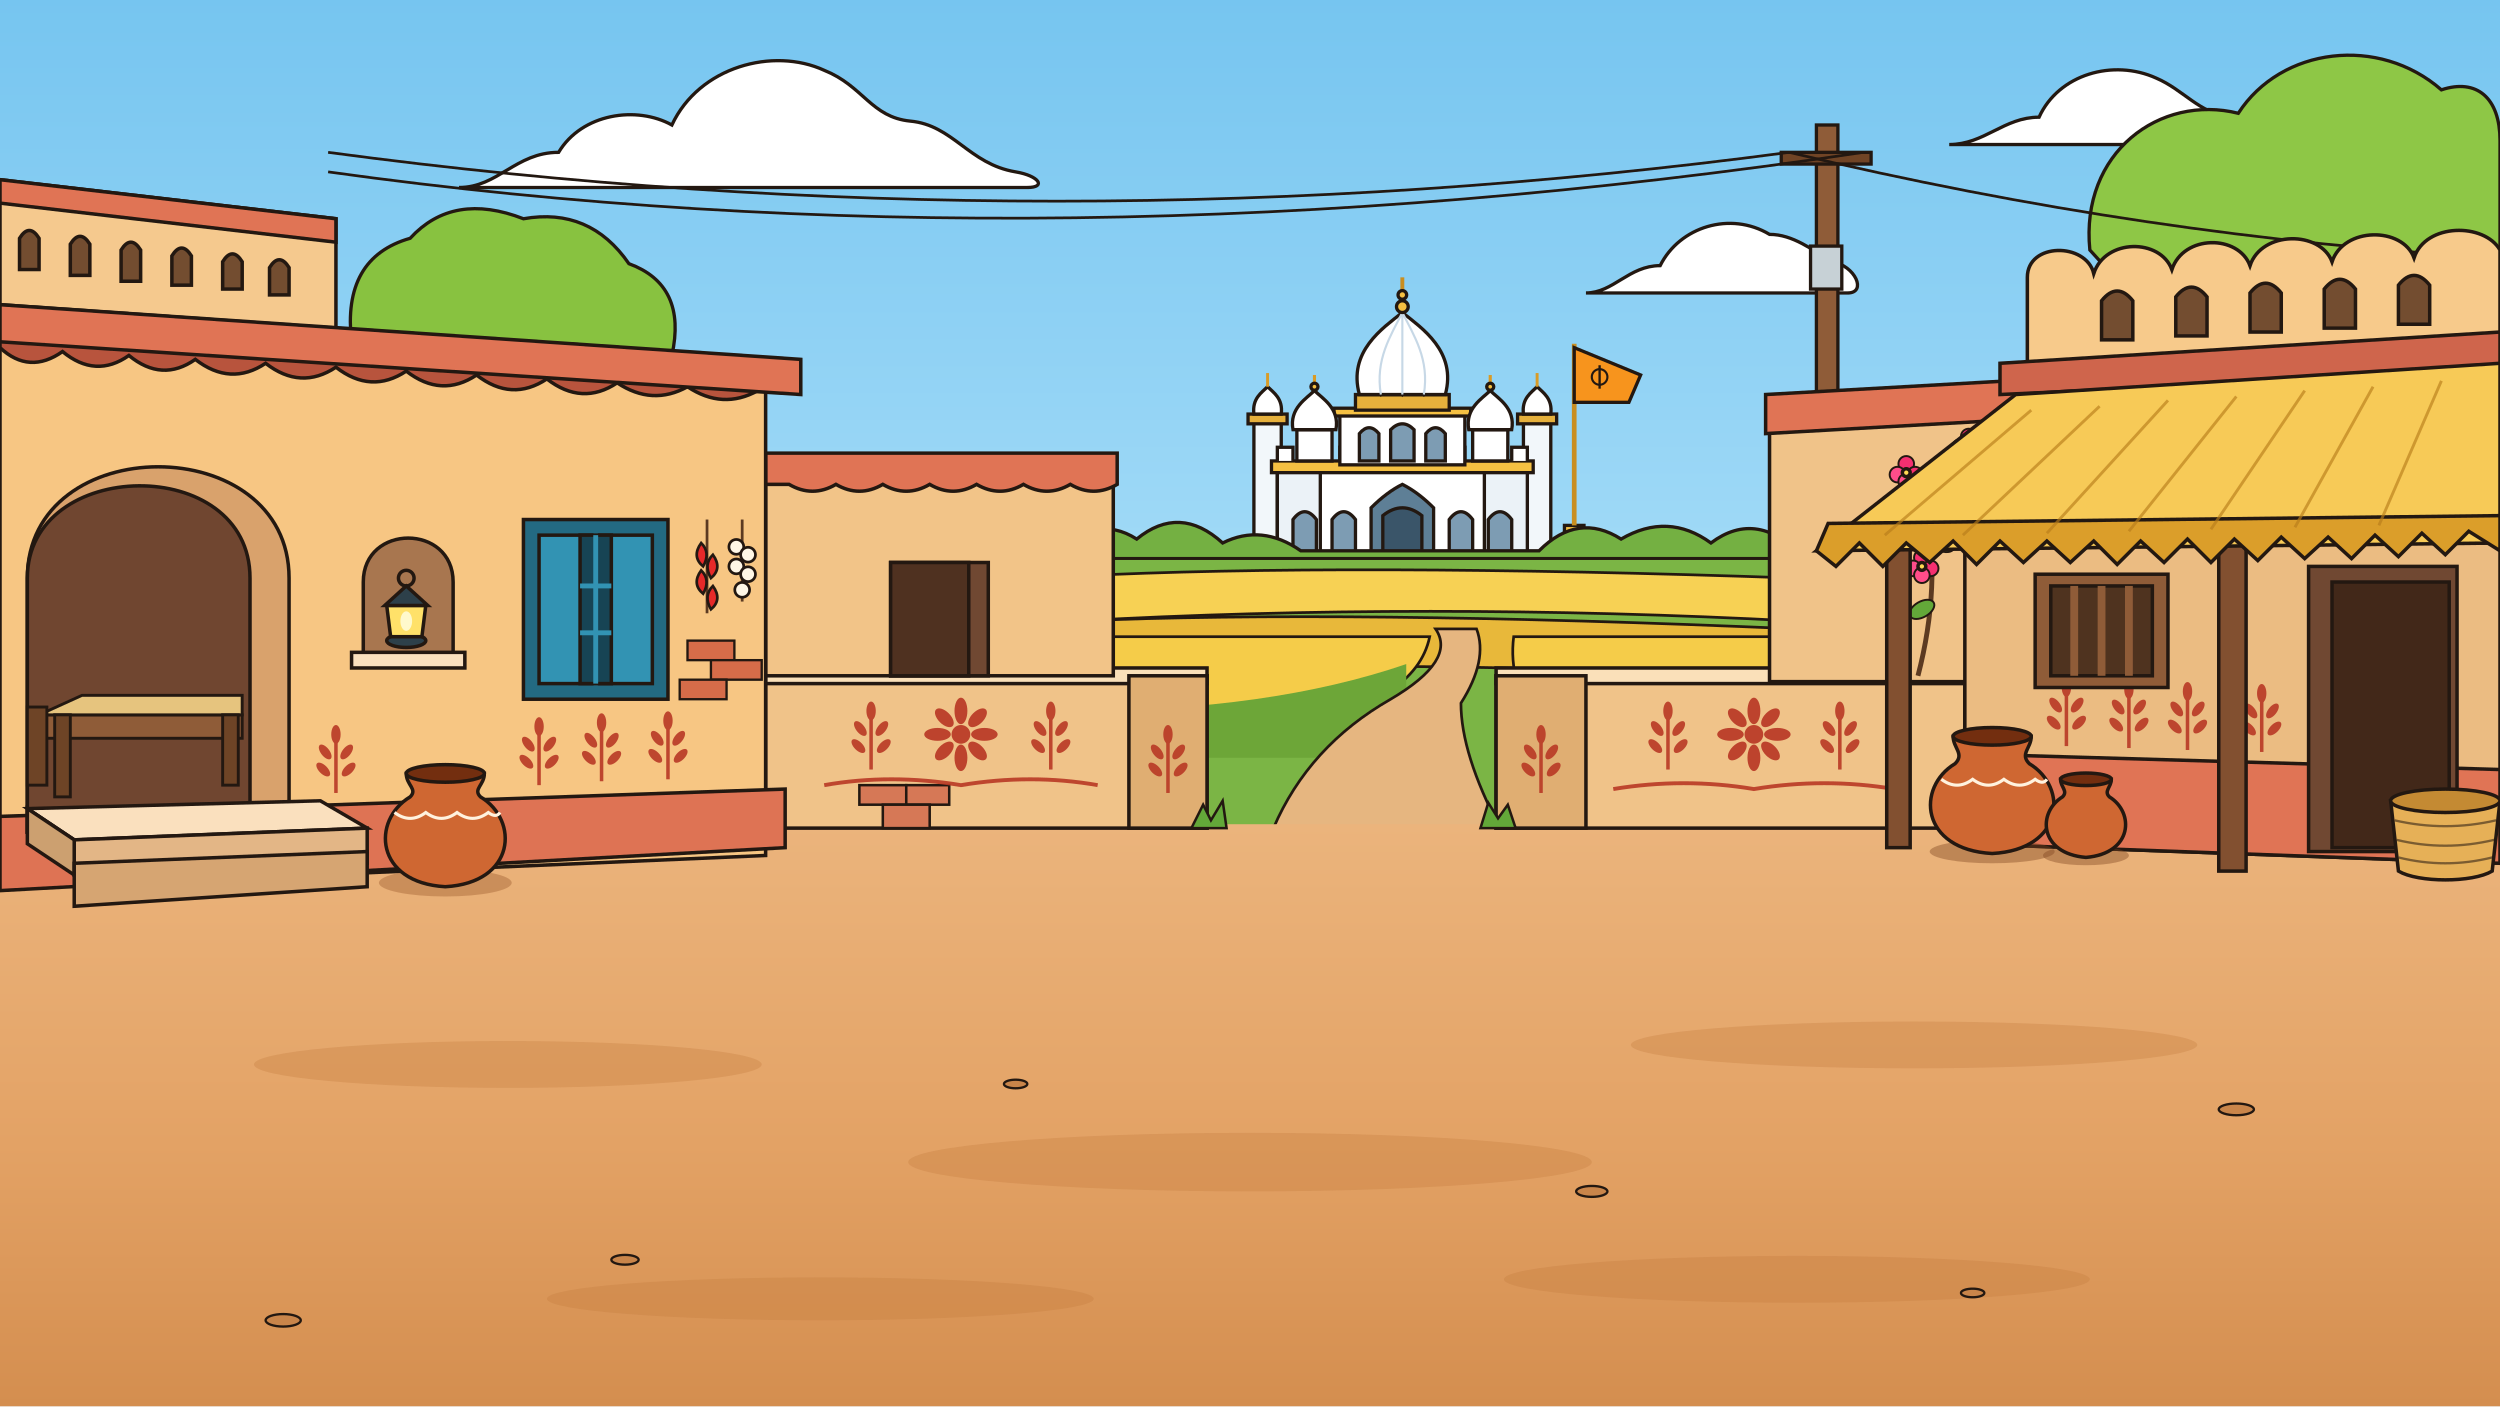
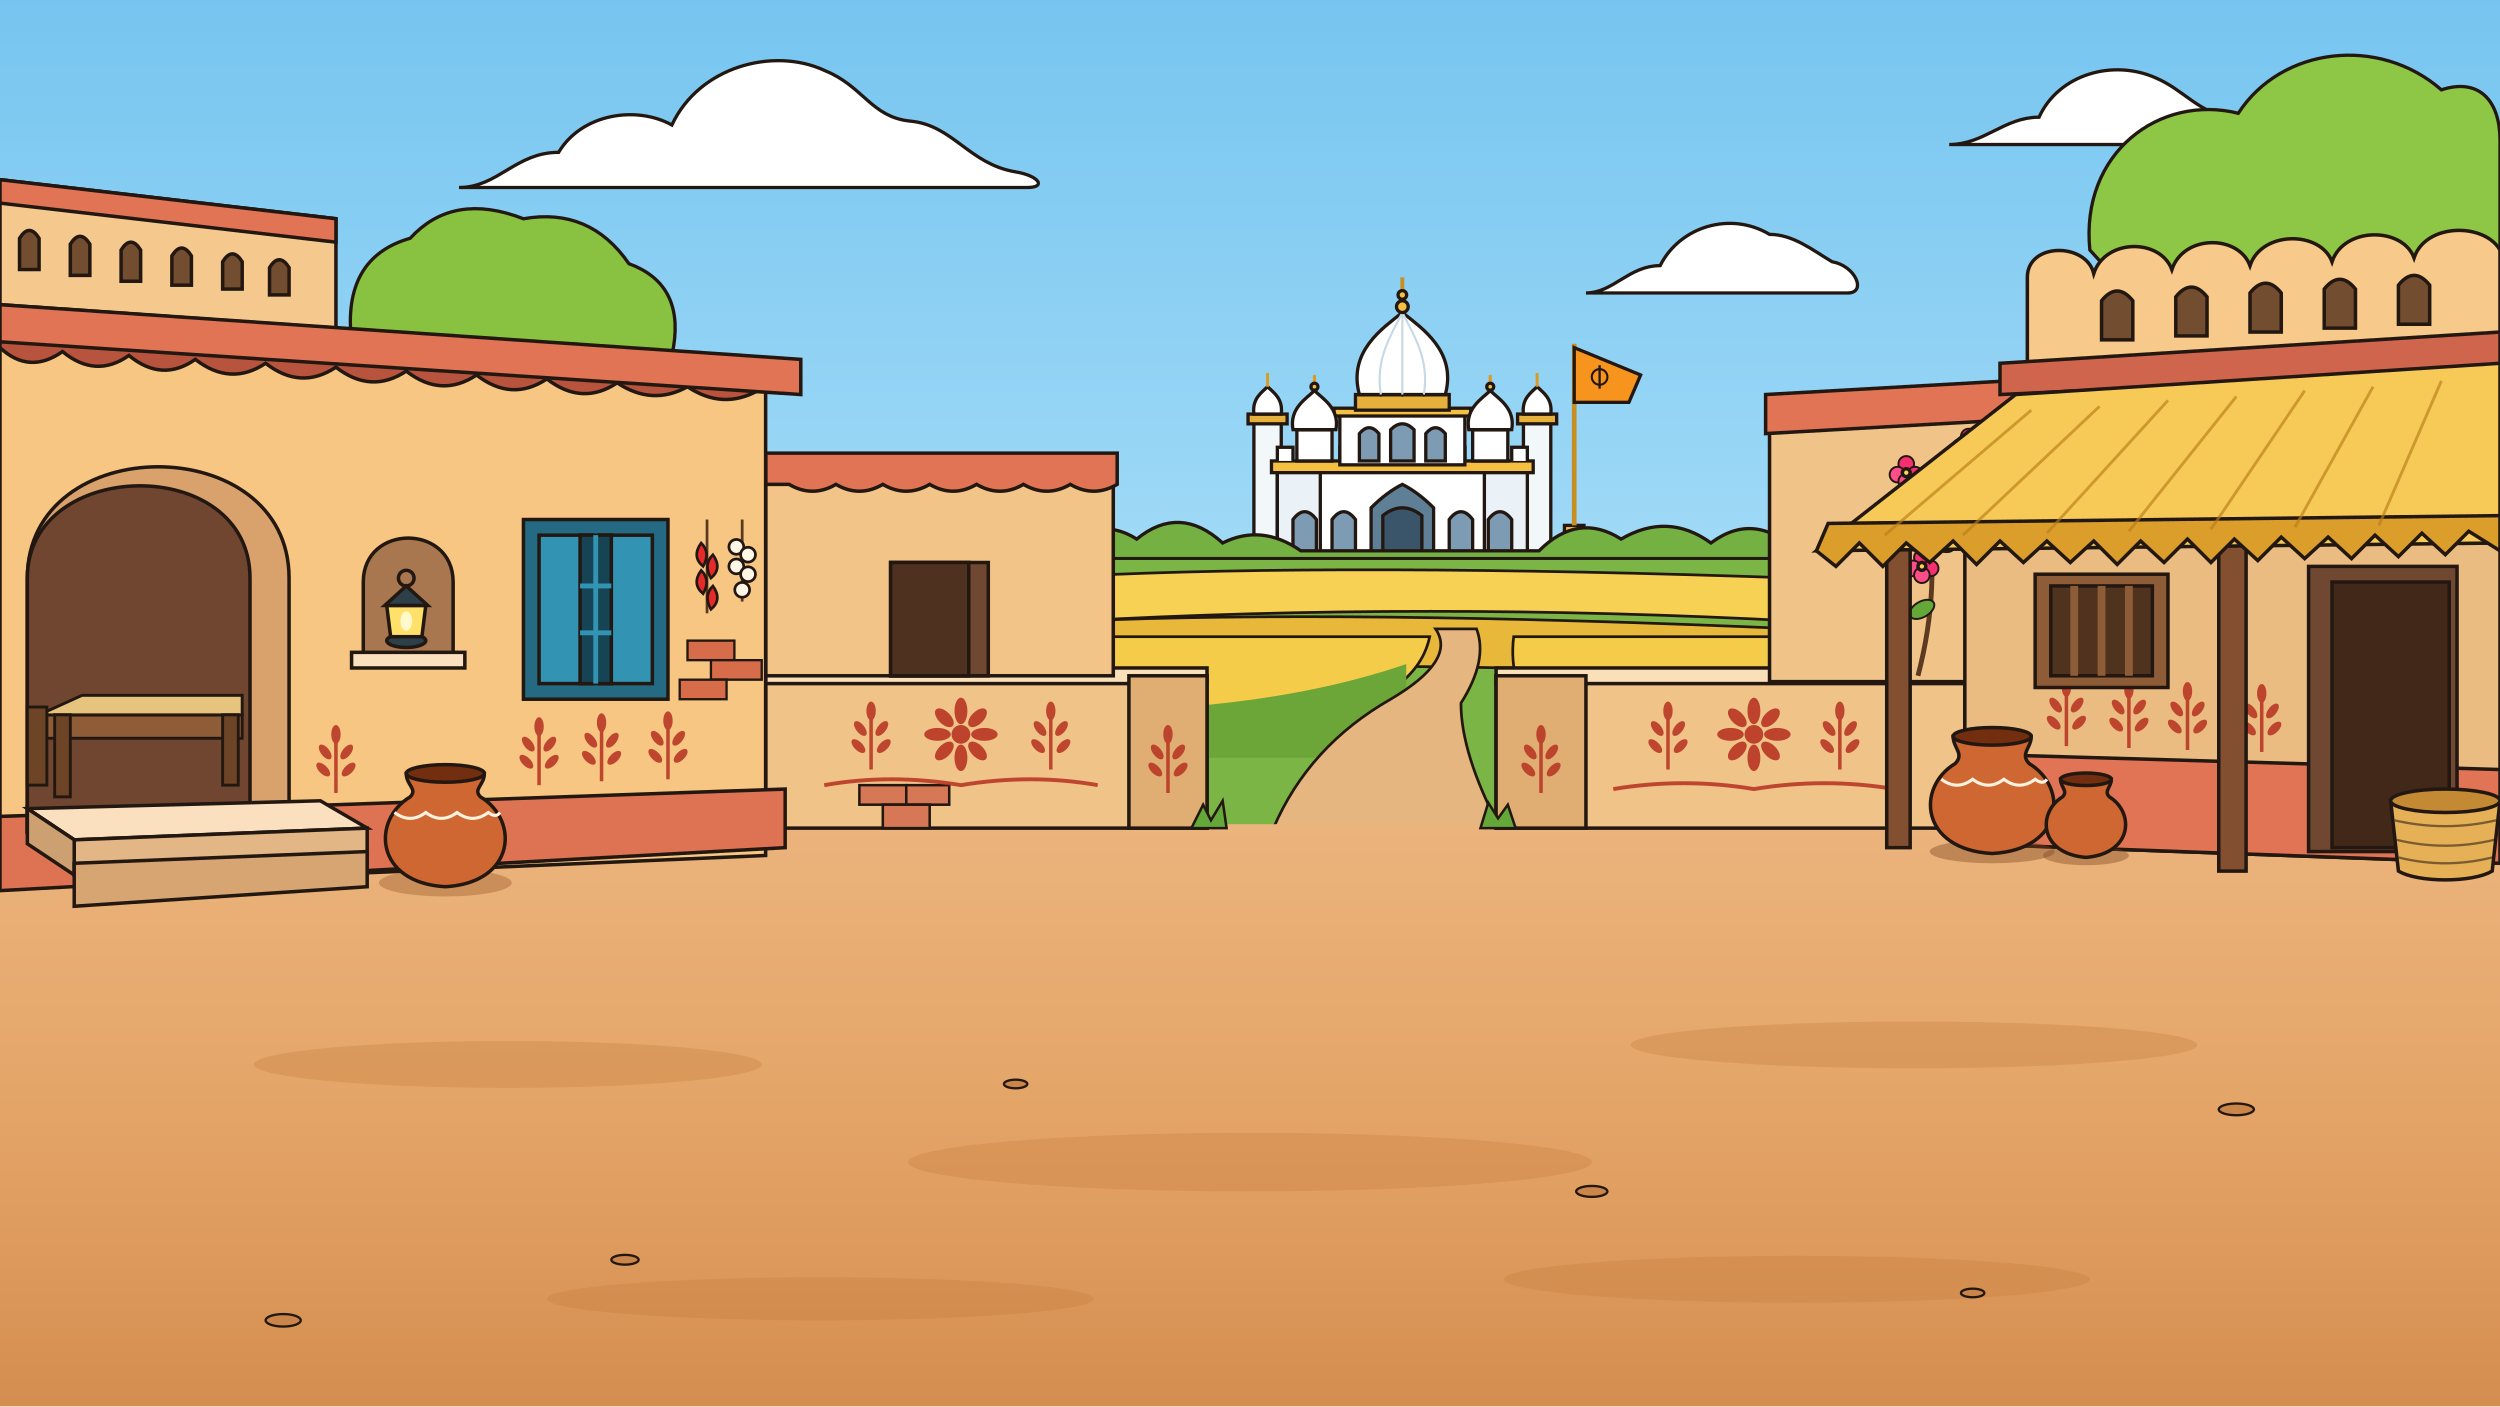
<svg xmlns="http://www.w3.org/2000/svg" viewBox="0 0 1280 720" width="1280" height="720">
  <defs>
    <linearGradient id="skyGrad" x1="0" y1="0" x2="0" y2="1">
      <stop offset="0%" stop-color="#76c5f0" />
      <stop offset="100%" stop-color="#b5e4fa" />
    </linearGradient>
    <linearGradient id="groundGrad" x1="0" y1="0" x2="0" y2="1">
      <stop offset="0%" stop-color="#ebb47c" />
      <stop offset="55%" stop-color="#e3a265" />
      <stop offset="100%" stop-color="#d48e4f" />
    </linearGradient>
    <g id="flowerMotif" fill="#b83825" opacity="0.92">
      <circle cx="0" cy="0" r="4.8" />
      <ellipse cx="0" cy="-12" rx="3.3" ry="6.8" />
      <ellipse cx="0" cy="12" rx="3.3" ry="6.8" />
      <ellipse cx="-12" cy="0" rx="6.8" ry="3.3" />
      <ellipse cx="12" cy="0" rx="6.8" ry="3.3" />
      <ellipse cx="-8.5" cy="-8.5" rx="3.2" ry="6" transform="rotate(-45 -8.5 -8.5)" />
      <ellipse cx="8.5" cy="-8.5" rx="3.2" ry="6" transform="rotate(45 8.5 -8.5)" />
      <ellipse cx="-8.5" cy="8.5" rx="3.2" ry="6" transform="rotate(45 -8.5 8.5)" />
      <ellipse cx="8.5" cy="8.5" rx="3.2" ry="6" transform="rotate(-45 8.5 8.5)" />
    </g>
    <g id="leafSprig" fill="#b83825" opacity="0.9">
      <line x1="0" y1="14" x2="0" y2="-15" stroke="#b83825" stroke-width="1.8" />
      <ellipse cx="0" cy="-16" rx="2.4" ry="4.8" />
      <ellipse cx="-5.5" cy="-7" rx="2.2" ry="4.5" transform="rotate(-38 -5.5 -7)" />
      <ellipse cx="5.5" cy="-7" rx="2.2" ry="4.5" transform="rotate(38 5.5 -7)" />
      <ellipse cx="-6.5" cy="2" rx="2.2" ry="4.5" transform="rotate(-45 -6.5 2)" />
      <ellipse cx="6.5" cy="2" rx="2.2" ry="4.5" transform="rotate(45 6.5 2)" />
    </g>
    <g id="pinkFlower">
      <circle cx="0" cy="-4.5" r="4" fill="#f52f70" stroke="#231811" stroke-width="1" />
      <circle cx="-4.5" cy="1" r="4" fill="#ff4d8a" stroke="#231811" stroke-width="1" />
      <circle cx="4.5" cy="1" r="4" fill="#f52f70" stroke="#231811" stroke-width="1" />
      <circle cx="0" cy="4.5" r="4" fill="#ff4d8a" stroke="#231811" stroke-width="1" />
      <circle cx="0" cy="0" r="2" fill="#ffd952" />
    </g>
  </defs>
  <rect width="1280" height="430" fill="url(#skyGrad)" />
  <g fill="#ffffff" stroke="#231811" stroke-width="1.7">
    <path d="M235,96 C255,96 264,78 286,78 C298,58 326,54 344,64 C358,34 396,24 422,36 C442,44 446,60 466,62 C488,64 496,84 520,88 C532,90 536,96 526,96 Z" />
    <path d="M812,150 C826,150 834,136 850,136 C860,116 886,108 906,120 C918,120 928,128 938,134 C950,136 956,150 946,150 Z" />
    <path d="M998,74 C1016,74 1026,60 1044,60 C1054,38 1082,30 1104,40 C1118,46 1126,58 1142,60 C1156,62 1164,74 1154,74 Z" />
  </g>
  <g stroke="#231811" stroke-width="1.7">
    <path d="M180,175 Q175,132 210,122 Q232,98 268,112 Q302,106 322,135 Q352,146 344,182 Z" fill="#88c240" />
    <path d="M1070,128 C1065,78 1106,48 1146,58 C1168,24 1218,18 1250,46 C1268,40 1280,50 1280,72 L1280,154 L1090,150 Z" fill="#8ec746" />
-     <rect x="930" y="64" width="11" height="155" fill="#8f5c38" />
-     <rect x="912" y="78" width="46" height="6" fill="#704425" />
-     <rect x="927" y="126" width="16" height="22" fill="#c7d1d6" />
-     <path d="M168,78 Q540,128 916,78" fill="none" stroke="#231811" stroke-width="1.4" />
-     <path d="M168,88 Q540,140 954,78" fill="none" stroke="#231811" stroke-width="1.4" />
-     <path d="M916,78 Q1100,122 1280,132" fill="none" stroke="#231811" stroke-width="1.4" />
    <g id="elaborate-gurdwara" transform="translate(718, 224)">
      <rect x="-76" y="-8" width="14" height="72" fill="#f2f7fa" />
      <rect x="-79" y="-12" width="20" height="5" fill="#e6b03c" />
      <path d="M-76,-12 C-77,-20 -72,-23 -69,-26 C-66,-23 -61,-20 -62,-12 Z" fill="#ffffff" />
      <line x1="-69" y1="-26" x2="-69" y2="-33" stroke="#d99b26" stroke-width="1.5" />
      <rect x="62" y="-8" width="14" height="72" fill="#f2f7fa" />
      <rect x="59" y="-12" width="20" height="5" fill="#e6b03c" />
      <path d="M62,-12 C61,-20 66,-23 69,-26 C72,-23 77,-20 76,-12 Z" fill="#ffffff" />
      <line x1="69" y1="-26" x2="69" y2="-33" stroke="#d99b26" stroke-width="1.5" />
      <rect x="-64" y="16" width="128" height="48" fill="#ffffff" />
      <rect x="-64" y="16" width="22" height="48" fill="#ebf2f7" />
      <rect x="42" y="16" width="22" height="48" fill="#ebf2f7" />
      <rect x="-67" y="12" width="134" height="6" fill="#f5c042" />
      <path d="M-64,12 L-64,5 L-56,5 L-56,12 M-48,12 L-48,5 L-40,5 L-40,12 M-32,12 L-32,5 L-24,5 L-24,12 M24,12 L24,5 L32,5 L32,12 M40,12 L40,5 L48,5 L48,12 M56,12 L56,5 L64,5 L64,12" fill="#ffffff" />
      <rect x="-32" y="-12" width="64" height="26" fill="#ffffff" />
      <rect x="-35" y="-15" width="70" height="4" fill="#f5c042" />
      <path d="M-22,12 L-22,-2 Q-17,-8 -12,-2 L-12,12 Z" fill="#7d9cb3" />
      <path d="M-6,12 L-6,-4 Q0,-10 6,-4 L6,12 Z" fill="#7d9cb3" />
      <path d="M12,12 L12,-2 Q17,-8 22,-2 L22,12 Z" fill="#7d9cb3" />
      <rect x="-54" y="-4" width="18" height="16" fill="#ffffff" />
      <path d="M-56,-4 C-58,-15 -49,-20 -45,-24 C-41,-20 -32,-15 -34,-4 Z" fill="#ffffff" />
      <line x1="-45" y1="-24" x2="-45" y2="-32" stroke="#d99b26" stroke-width="1.6" />
      <circle cx="-45" cy="-26" r="1.8" fill="#f5c042" />
      <rect x="36" y="-4" width="18" height="16" fill="#ffffff" />
      <path d="M34,-4 C32,-15 41,-20 45,-24 C49,-20 58,-15 56,-4 Z" fill="#ffffff" />
      <line x1="45" y1="-24" x2="45" y2="-32" stroke="#d99b26" stroke-width="1.6" />
      <circle cx="45" cy="-26" r="1.8" fill="#f5c042" />
      <rect x="-24" y="-22" width="48" height="8" fill="#e6b03c" />
      <path d="M-22,-22 Q-16,-28 -11,-22 Q-5,-28 0,-22 Q5,-28 11,-22 Q16,-28 22,-22 Z" fill="#f7c852" />
      <path d="M-22,-22 C-28,-44 -10,-56 0,-64 C10,-56 28,-44 22,-22 Z" fill="#ffffff" />
      <path d="M-11,-22 C-14,-40 -6,-52 0,-64 M11,-22 C14,-40 6,-52 0,-64 M0,-22 L0,-64" fill="none" stroke="#c7d8e6" stroke-width="1.1" />
      <line x1="0" y1="-64" x2="0" y2="-82" stroke="#c98e20" stroke-width="2" />
      <circle cx="0" cy="-67" r="3" fill="#f5c042" />
      <circle cx="0" cy="-73" r="2.2" fill="#f5c042" />
      <path d="M-56,64 L-56,42 Q-50,34 -44,42 L-44,64 Z" fill="#7d9cb3" />
      <path d="M-36,64 L-36,42 Q-30,34 -24,42 L-24,64 Z" fill="#7d9cb3" />
      <path d="M-16,64 L-16,36 Q-8,28 0,24 Q8,28 16,36 L16,64 Z" fill="#5e7f96" />
      <path d="M-10,64 L-10,40 Q0,32 10,40 L10,64 Z" fill="#3a5569" />
      <path d="M24,64 L24,42 Q30,34 36,42 L36,64 Z" fill="#7d9cb3" />
      <path d="M44,64 L44,42 Q50,34 56,42 L56,64 Z" fill="#7d9cb3" />
      <rect x="80" y="52" width="16" height="12" fill="#f2f7fa" />
      <rect x="83" y="45" width="10" height="7" fill="#f5c042" />
      <line x1="88" y1="45" x2="88" y2="-48" stroke="#c98e20" stroke-width="2.4" />
      <polygon points="88,-46 122,-32 116,-18 88,-18" fill="#f7941d" />
      <circle cx="101" cy="-31" r="4" fill="none" stroke="#231811" stroke-width="1.1" />
      <line x1="101" y1="-37" x2="101" y2="-25" stroke="#231811" stroke-width="1.2" />
    </g>
    <path d="M540,286 Q560,262 582,276 Q604,258 626,278 Q646,268 666,282 L788,282 Q808,262 830,276 Q854,262 876,278 Q900,260 924,286 Z" fill="#74b042" />
  </g>
  <g id="wheat-fields" stroke="#231811" stroke-width="1.4">
    <rect x="550" y="286" width="375" height="138" fill="#7bb545" />
    <path d="M550,295 Q690,288 920,296 L920,318 Q730,308 550,318 Z" fill="#f7d154" />
    <path d="M550,318 Q690,312 920,322 L920,348 Q710,336 550,345 Z" fill="#e8b83a" />
    <path d="M550,326 L732,326 Q725,360 660,372 L550,372 Z" fill="#f5cc49" />
    <path d="M775,326 L920,326 L920,372 L788,372 Q772,350 775,326 Z" fill="#f5cc49" />
    <path d="M550,364 Q650,364 720,340 L720,388 L550,388 Z" fill="#6da638" stroke="none" />
    <path d="M778,342 Q840,364 920,364 L920,388 L778,388 Z" fill="#6da638" stroke="none" />
    <path d="M735,322 Q746,338 712,358 Q670,382 652,424 L768,424 Q748,386 748,360 Q762,338 756,322 Z" fill="#e6b680" />
  </g>
  <rect x="0" y="422" width="1280" height="298" fill="url(#groundGrad)" />
  <g fill="#c27a3d" opacity="0.32">
    <ellipse cx="260" cy="545" rx="130" ry="12" />
    <ellipse cx="640" cy="595" rx="175" ry="15" />
    <ellipse cx="980" cy="535" rx="145" ry="12" />
    <ellipse cx="420" cy="665" rx="140" ry="11" />
    <ellipse cx="920" cy="655" rx="150" ry="12" />
  </g>
  <g fill="#c9854a" stroke="#231811" stroke-width="1.2">
    <ellipse cx="145" cy="676" rx="9" ry="3.2" />
    <ellipse cx="320" cy="645" rx="7" ry="2.5" />
    <ellipse cx="520" cy="555" rx="6" ry="2.2" />
    <ellipse cx="815" cy="610" rx="8" ry="2.8" />
    <ellipse cx="1145" cy="568" rx="9" ry="3" />
    <ellipse cx="1010" cy="662" rx="6" ry="2.2" />
  </g>
  <g id="courtyard-walls" stroke="#231811" stroke-width="1.8">
    <rect x="392" y="346" width="226" height="78" fill="#f0c389" />
    <rect x="392" y="342" width="226" height="8" fill="#fae0b9" />
    <rect x="578" y="346" width="40" height="78" fill="#e0ae72" />
    <g fill="#d67856" stroke-width="1.3">
      <rect x="440" y="402" width="24" height="10" />
      <rect x="464" y="402" width="22" height="10" />
      <rect x="452" y="412" width="24" height="12" />
    </g>
    <use href="#flowerMotif" x="492" y="376" stroke="none" />
    <use href="#leafSprig" x="446" y="380" stroke="none" />
    <use href="#leafSprig" x="538" y="380" stroke="none" />
    <use href="#leafSprig" x="598" y="392" stroke="none" />
    <path d="M422,402 Q456,396 492,402 Q528,396 562,402" fill="none" stroke="#b83825" stroke-width="2" opacity="0.9" />
    <rect x="766" y="346" width="240" height="78" fill="#f0c389" />
    <rect x="766" y="342" width="240" height="8" fill="#fae0b9" />
    <rect x="766" y="346" width="46" height="78" fill="#e0ae72" />
    <use href="#flowerMotif" x="898" y="376" stroke="none" />
    <use href="#leafSprig" x="854" y="380" stroke="none" />
    <use href="#leafSprig" x="942" y="380" stroke="none" />
    <use href="#leafSprig" x="789" y="392" stroke="none" />
    <path d="M826,404 Q862,398 898,404 Q934,398 970,404" fill="none" stroke="#b83825" stroke-width="2" opacity="0.9" />
    <path d="M610,424 L616,412 L620,420 L626,410 L628,424 Z" fill="#63a839" stroke-width="1.3" />
    <path d="M758,424 L762,411 L767,419 L772,412 L776,424 Z" fill="#63a839" stroke-width="1.3" />
  </g>
  <g id="left-house" stroke="#231811" stroke-width="1.8">
    <rect x="392" y="242" width="178" height="104" fill="#f2c488" />
    <path d="M392,232 L572,232 L572,248 Q560,255 548,248 Q536,255 524,248 Q512,255 500,248 Q488,255 476,248 Q464,255 452,248 Q440,255 428,248 Q416,255 404,248 L392,248 Z" fill="#e07455" />
    <rect x="456" y="288" width="50" height="58" fill="#704832" />
    <rect x="456" y="288" width="40" height="58" fill="#4f3120" />
    <polygon points="0,92 172,112 172,175 0,165" fill="#f5c98e" />
    <polygon points="0,92 172,112 172,124 0,104" fill="#e07455" />
    <g fill="#734d30">
      <path d="M10,138 L10,122 Q15,114 20,122 L20,138 Z" />
      <path d="M36,141 L36,125 Q41,117 46,125 L46,141 Z" />
      <path d="M62,144 L62,128 Q67,120 72,128 L72,144 Z" />
      <path d="M88,146 L88,131 Q93,123 98,131 L98,146 Z" />
      <path d="M114,148 L114,134 Q119,126 124,134 L124,148 Z" />
      <path d="M138,151 L138,137 Q143,129 148,137 L148,151 Z" />
    </g>
    <polygon points="0,175 392,196 392,438 0,455" fill="#f7c683" />
    <polygon points="0,418 402,404 402,434 0,456" fill="#de7354" />
    <g fill="#d66c49" stroke-width="1.2">
      <rect x="352" y="328" width="24" height="10" />
      <rect x="364" y="338" width="26" height="10" />
      <rect x="348" y="348" width="24" height="10" />
    </g>
    <path d="M0,178 Q15,192 32,180 Q49,194 66,182 Q83,196 100,184 Q118,198 136,186 Q154,200 172,188 Q190,202 208,190 Q226,204 244,192 Q262,206 280,194 Q298,208 316,196 Q334,208 352,198 Q370,210 388,200 L398,200 L398,184 L0,156 Z" fill="#b8543d" />
    <polygon points="0,156 410,184 410,202 0,175" fill="#e07455" />
    <path d="M14,426 L14,296 C14,220 148,220 148,296 L148,414 Z" fill="#d9a26c" />
    <path d="M14,426 L14,296 C14,234 128,232 128,296 L128,414 Z" fill="#704630" />
    <g stroke="#231811" stroke-width="1.5">
      <rect x="20" y="366" width="104" height="12" fill="#8f5c38" />
      <polygon points="20,366 42,356 124,356 124,366" fill="#e6c47e" />
      <rect x="28" y="366" width="8" height="42" fill="#6e4426" />
      <rect x="114" y="366" width="8" height="36" fill="#6e4426" />
      <rect x="14" y="362" width="10" height="40" fill="#6e4426" />
    </g>
    <polygon points="14,414 164,410 188,424 38,430" fill="#fae0be" />
    <polygon points="38,430 188,424 188,442 38,448" fill="#e3b686" />
    <polygon points="14,414 38,430 38,448 14,432" fill="#cca070" />
    <polygon points="38,442 188,436 188,454 38,464" fill="#d6a572" />
    <path d="M186,336 L186,298 C186,268 232,268 232,298 L232,336 Z" fill="#a8764f" />
    <rect x="180" y="334" width="58" height="8" fill="#fae0be" />
    <g transform="translate(208, 314)">
      <ellipse cx="0" cy="14" rx="10" ry="3.5" fill="#2d404a" />
      <path d="M-8,12 L-10,-4 L10,-4 L8,12 Z" fill="#ffe169" />
      <ellipse cx="0" cy="4" rx="3" ry="5" fill="#fff9cc" stroke="none" />
      <path d="M-11,-4 L0,-14 L11,-4 Z" fill="#2d404a" />
      <circle cx="0" cy="-18" r="4" fill="none" />
    </g>
    <g transform="translate(268, 266)">
      <rect x="0" y="0" width="74" height="92" fill="#236a82" />
      <rect x="8" y="8" width="27" height="76" fill="#3293b3" />
      <rect x="39" y="8" width="27" height="76" fill="#3293b3" />
      <rect x="29" y="8" width="16" height="76" fill="#174454" />
      <line x1="37" y1="8" x2="37" y2="84" stroke="#3293b3" stroke-width="2.5" />
      <line x1="29" y1="34" x2="45" y2="34" stroke="#3293b3" stroke-width="2.5" />
      <line x1="29" y1="58" x2="45" y2="58" stroke="#3293b3" stroke-width="2.5" />
    </g>
    <g transform="translate(362, 272)" stroke-width="1.4">
      <line x1="0" y1="-6" x2="0" y2="42" stroke="#5c3a21" />
      <path d="M-3,6 Q-8,13 -2,18 Q2,11 -3,6 Z M3,12 Q8,19 2,24 Q-2,17 3,12 Z M-3,20 Q-8,27 -2,32 Q2,25 -3,20 Z M3,28 Q8,35 2,40 Q-2,33 3,28 Z" fill="#e62929" />
    </g>
    <g transform="translate(380, 272)" stroke-width="1.4">
      <line x1="0" y1="-6" x2="0" y2="36" stroke="#5c3a21" />
      <circle cx="-3" cy="8" r="3.8" fill="#fff7e6" />
      <circle cx="3" cy="12" r="3.8" fill="#fff7e6" />
      <circle cx="-3" cy="18" r="3.8" fill="#fff7e6" />
      <circle cx="3" cy="22" r="3.8" fill="#fff7e6" />
      <circle cx="0" cy="30" r="3.8" fill="#fff7e6" />
    </g>
    <use href="#leafSprig" x="172" y="392" stroke="none" />
    <use href="#leafSprig" x="276" y="388" stroke="none" />
    <use href="#leafSprig" x="308" y="386" stroke="none" />
    <use href="#leafSprig" x="342" y="385" stroke="none" />
    <ellipse cx="228" cy="452" rx="34" ry="7" fill="#9c5a2d" opacity="0.4" stroke="none" />
    <g transform="translate(228, 422)">
      <path d="M-20,-26 L20,-26 C20,-20 14,-18 18,-14 C38,-2 36,30 0,32 C-36,30 -38,-2 -18,-14 C-14,-18 -20,-20 -20,-26 Z" fill="#cf6732" />
      <ellipse cx="0" cy="-26" rx="20" ry="4.5" fill="#732e0f" />
      <path d="M-26,-6 Q-18,0 -10,-6 Q-2,0 6,-6 Q14,0 22,-6 Q26,-3 28,-6" fill="none" stroke="#fff2de" stroke-width="1.6" />
    </g>
  </g>
  <g id="right-house" stroke="#231811" stroke-width="1.8">
    <rect x="906" y="204" width="140" height="145" fill="#f0c389" />
    <polygon points="904,202 1046,194 1046,214 904,222" fill="#e07455" />
    <path d="M1038,195 L1038,142 C1038,124 1068,124 1072,140 C1078,122 1106,122 1112,138 C1118,120 1146,120 1152,136 C1158,118 1188,118 1194,134 C1200,116 1230,116 1236,132 C1242,114 1272,114 1280,128 L1280,195 Z" fill="#f7ca8b" />
    <g fill="#734d30">
      <path d="M1076,174 L1076,154 Q1084,144 1092,154 L1092,174 Z" />
      <path d="M1114,172 L1114,152 Q1122,142 1130,152 L1130,172 Z" />
      <path d="M1152,170 L1152,150 Q1160,140 1168,150 L1168,170 Z" />
      <path d="M1190,168 L1190,148 Q1198,138 1206,148 L1206,168 Z" />
      <path d="M1228,166 L1228,146 Q1236,136 1244,146 L1244,166 Z" />
    </g>
    <polygon points="1024,186 1280,170 1280,190 1024,202" fill="#cf654c" />
    <polygon points="1006,278 1280,278 1280,442 1006,432" fill="#ebbc82" />
    <polygon points="1006,386 1280,394 1280,442 1006,432" fill="#e07455" />
    <use href="#leafSprig" x="1058" y="368" stroke="none" />
    <use href="#leafSprig" x="1090" y="369" stroke="none" />
    <use href="#leafSprig" x="1120" y="370" stroke="none" />
    <use href="#leafSprig" x="1158" y="371" stroke="none" />
    <g transform="translate(1042, 294)">
      <rect x="0" y="0" width="68" height="58" fill="#8f5c38" />
      <rect x="8" y="6" width="52" height="46" fill="#4f331f" />
      <line x1="20" y1="6" x2="20" y2="52" stroke="#8f5c38" stroke-width="4" />
      <line x1="34" y1="6" x2="34" y2="52" stroke="#8f5c38" stroke-width="4" />
      <line x1="48" y1="6" x2="48" y2="52" stroke="#8f5c38" stroke-width="4" />
    </g>
    <rect x="1182" y="290" width="76" height="146" fill="#704832" />
    <rect x="1194" y="298" width="60" height="136" fill="#422819" />
    <g id="right-vine">
      <path d="M982,346 Q994,300 986,258 Q998,225 1028,212" fill="none" stroke="#5c3a21" stroke-width="2.5" />
      <g fill="#63a839" stroke="#231811" stroke-width="1">
        <ellipse cx="984" cy="312" rx="7" ry="4" transform="rotate(-30 984 312)" />
        <ellipse cx="994" cy="278" rx="7" ry="4" transform="rotate(25 994 278)" />
        <ellipse cx="984" cy="246" rx="8" ry="4.5" transform="rotate(-20 984 246)" />
      </g>
      <use href="#pinkFlower" x="984" y="290" />
      <use href="#pinkFlower" x="992" y="262" />
      <use href="#pinkFlower" x="976" y="242" />
      <use href="#pinkFlower" x="1008" y="228" />
      <use href="#pinkFlower" x="1026" y="216" />
    </g>
    <rect x="966" y="280" width="12" height="154" fill="#825030" />
    <rect x="1136" y="276" width="14" height="170" fill="#825030" />
    <g id="thatched-roof">
      <polygon points="1032,202 1280,186 1280,278 930,282" fill="#f7ca57" />
      <path d="M930,282 L940,290 L952,278 L964,290 L976,278 L988,288 L1000,277 L1012,289 L1024,277 L1036,288 L1048,277 L1060,288 L1072,277 L1084,289 L1096,277 L1108,288 L1120,276 L1132,288 L1144,276 L1156,287 L1168,275 L1180,286 L1192,275 L1204,286 L1216,274 L1228,285 L1240,273 L1252,284 L1264,272 L1280,282 L1280,264 L936,268 Z" fill="#db9e2a" />
      <g stroke="#b87d1a" stroke-width="1.5" opacity="0.65">
        <line x1="1040" y1="210" x2="965" y2="274" />
        <line x1="1075" y1="208" x2="1005" y2="274" />
        <line x1="1110" y1="205" x2="1048" y2="273" />
        <line x1="1145" y1="203" x2="1090" y2="272" />
        <line x1="1180" y1="200" x2="1132" y2="271" />
        <line x1="1215" y1="198" x2="1175" y2="270" />
        <line x1="1250" y1="195" x2="1218" y2="269" />
      </g>
    </g>
    <ellipse cx="1020" cy="436" rx="32" ry="6" fill="#7d431e" opacity="0.4" stroke="none" />
    <g transform="translate(1020, 405)">
      <path d="M-20,-28 L20,-28 C20,-22 14,-19 19,-14 C39,-2 37,30 0,32 C-37,30 -39,-2 -19,-14 C-14,-19 -20,-22 -20,-28 Z" fill="#cf6732" />
      <ellipse cx="0" cy="-28" rx="20" ry="4.5" fill="#732e0f" />
      <path d="M-26,-6 Q-18,0 -10,-6 Q-2,0 6,-6 Q14,0 22,-6 Q26,-3 28,-6" fill="none" stroke="#fff2de" stroke-width="1.6" />
    </g>
    <ellipse cx="1068" cy="438" rx="22" ry="5" fill="#7d431e" opacity="0.4" stroke="none" />
    <g transform="translate(1068, 417)">
      <path d="M-13,-18 L13,-18 C13,-14 9,-12 12,-9 C25,-1 24,20 0,22 C-24,20 -25,-1 -12,-9 C-9,-12 -13,-14 -13,-18 Z" fill="#cf6732" />
      <ellipse cx="0" cy="-18" rx="13" ry="3.2" fill="#732e0f" />
    </g>
    <g transform="translate(1252, 428)">
      <path d="M-28,-18 L28,-18 L24,18 C14,24 -14,24 -24,18 Z" fill="#e6b057" />
      <ellipse cx="0" cy="-18" rx="28" ry="6" fill="#c48a33" />
      <path d="M-26,-8 Q0,-2 26,-8 M-25,2 Q0,8 25,2 M-24,11 Q0,17 24,11" fill="none" stroke="#231811" stroke-width="1.2" opacity="0.55" />
    </g>
  </g>
</svg>
